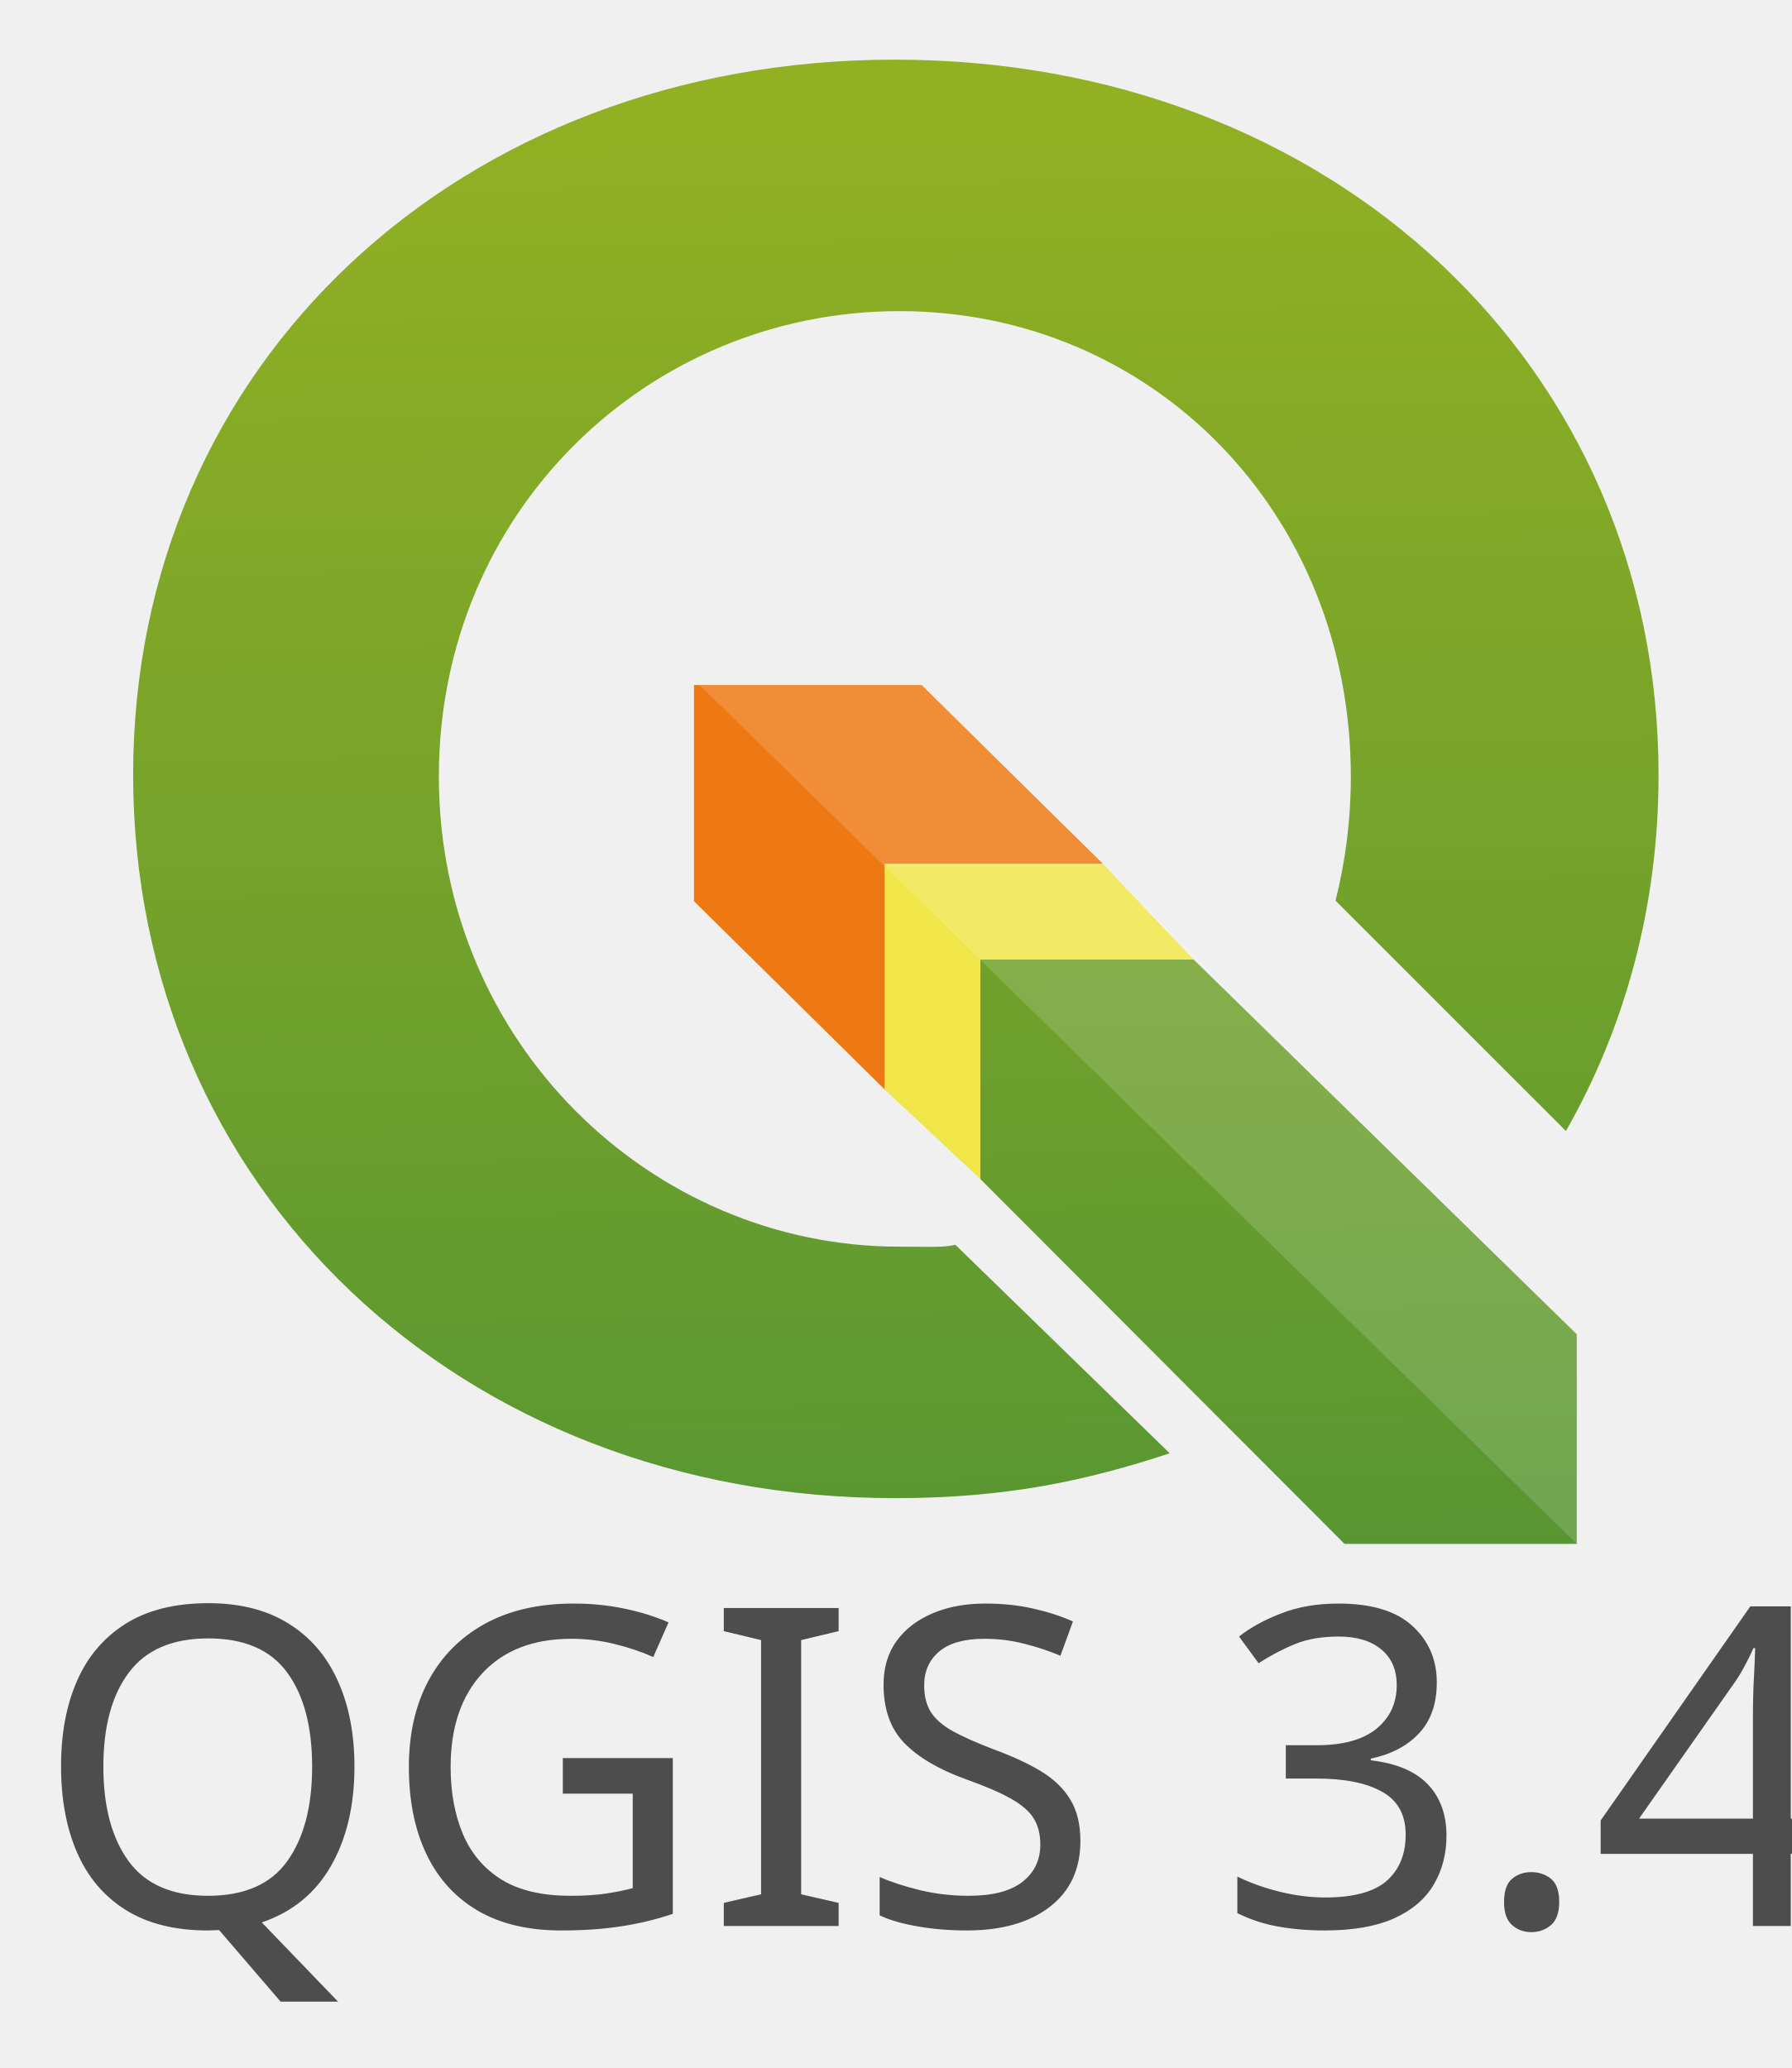
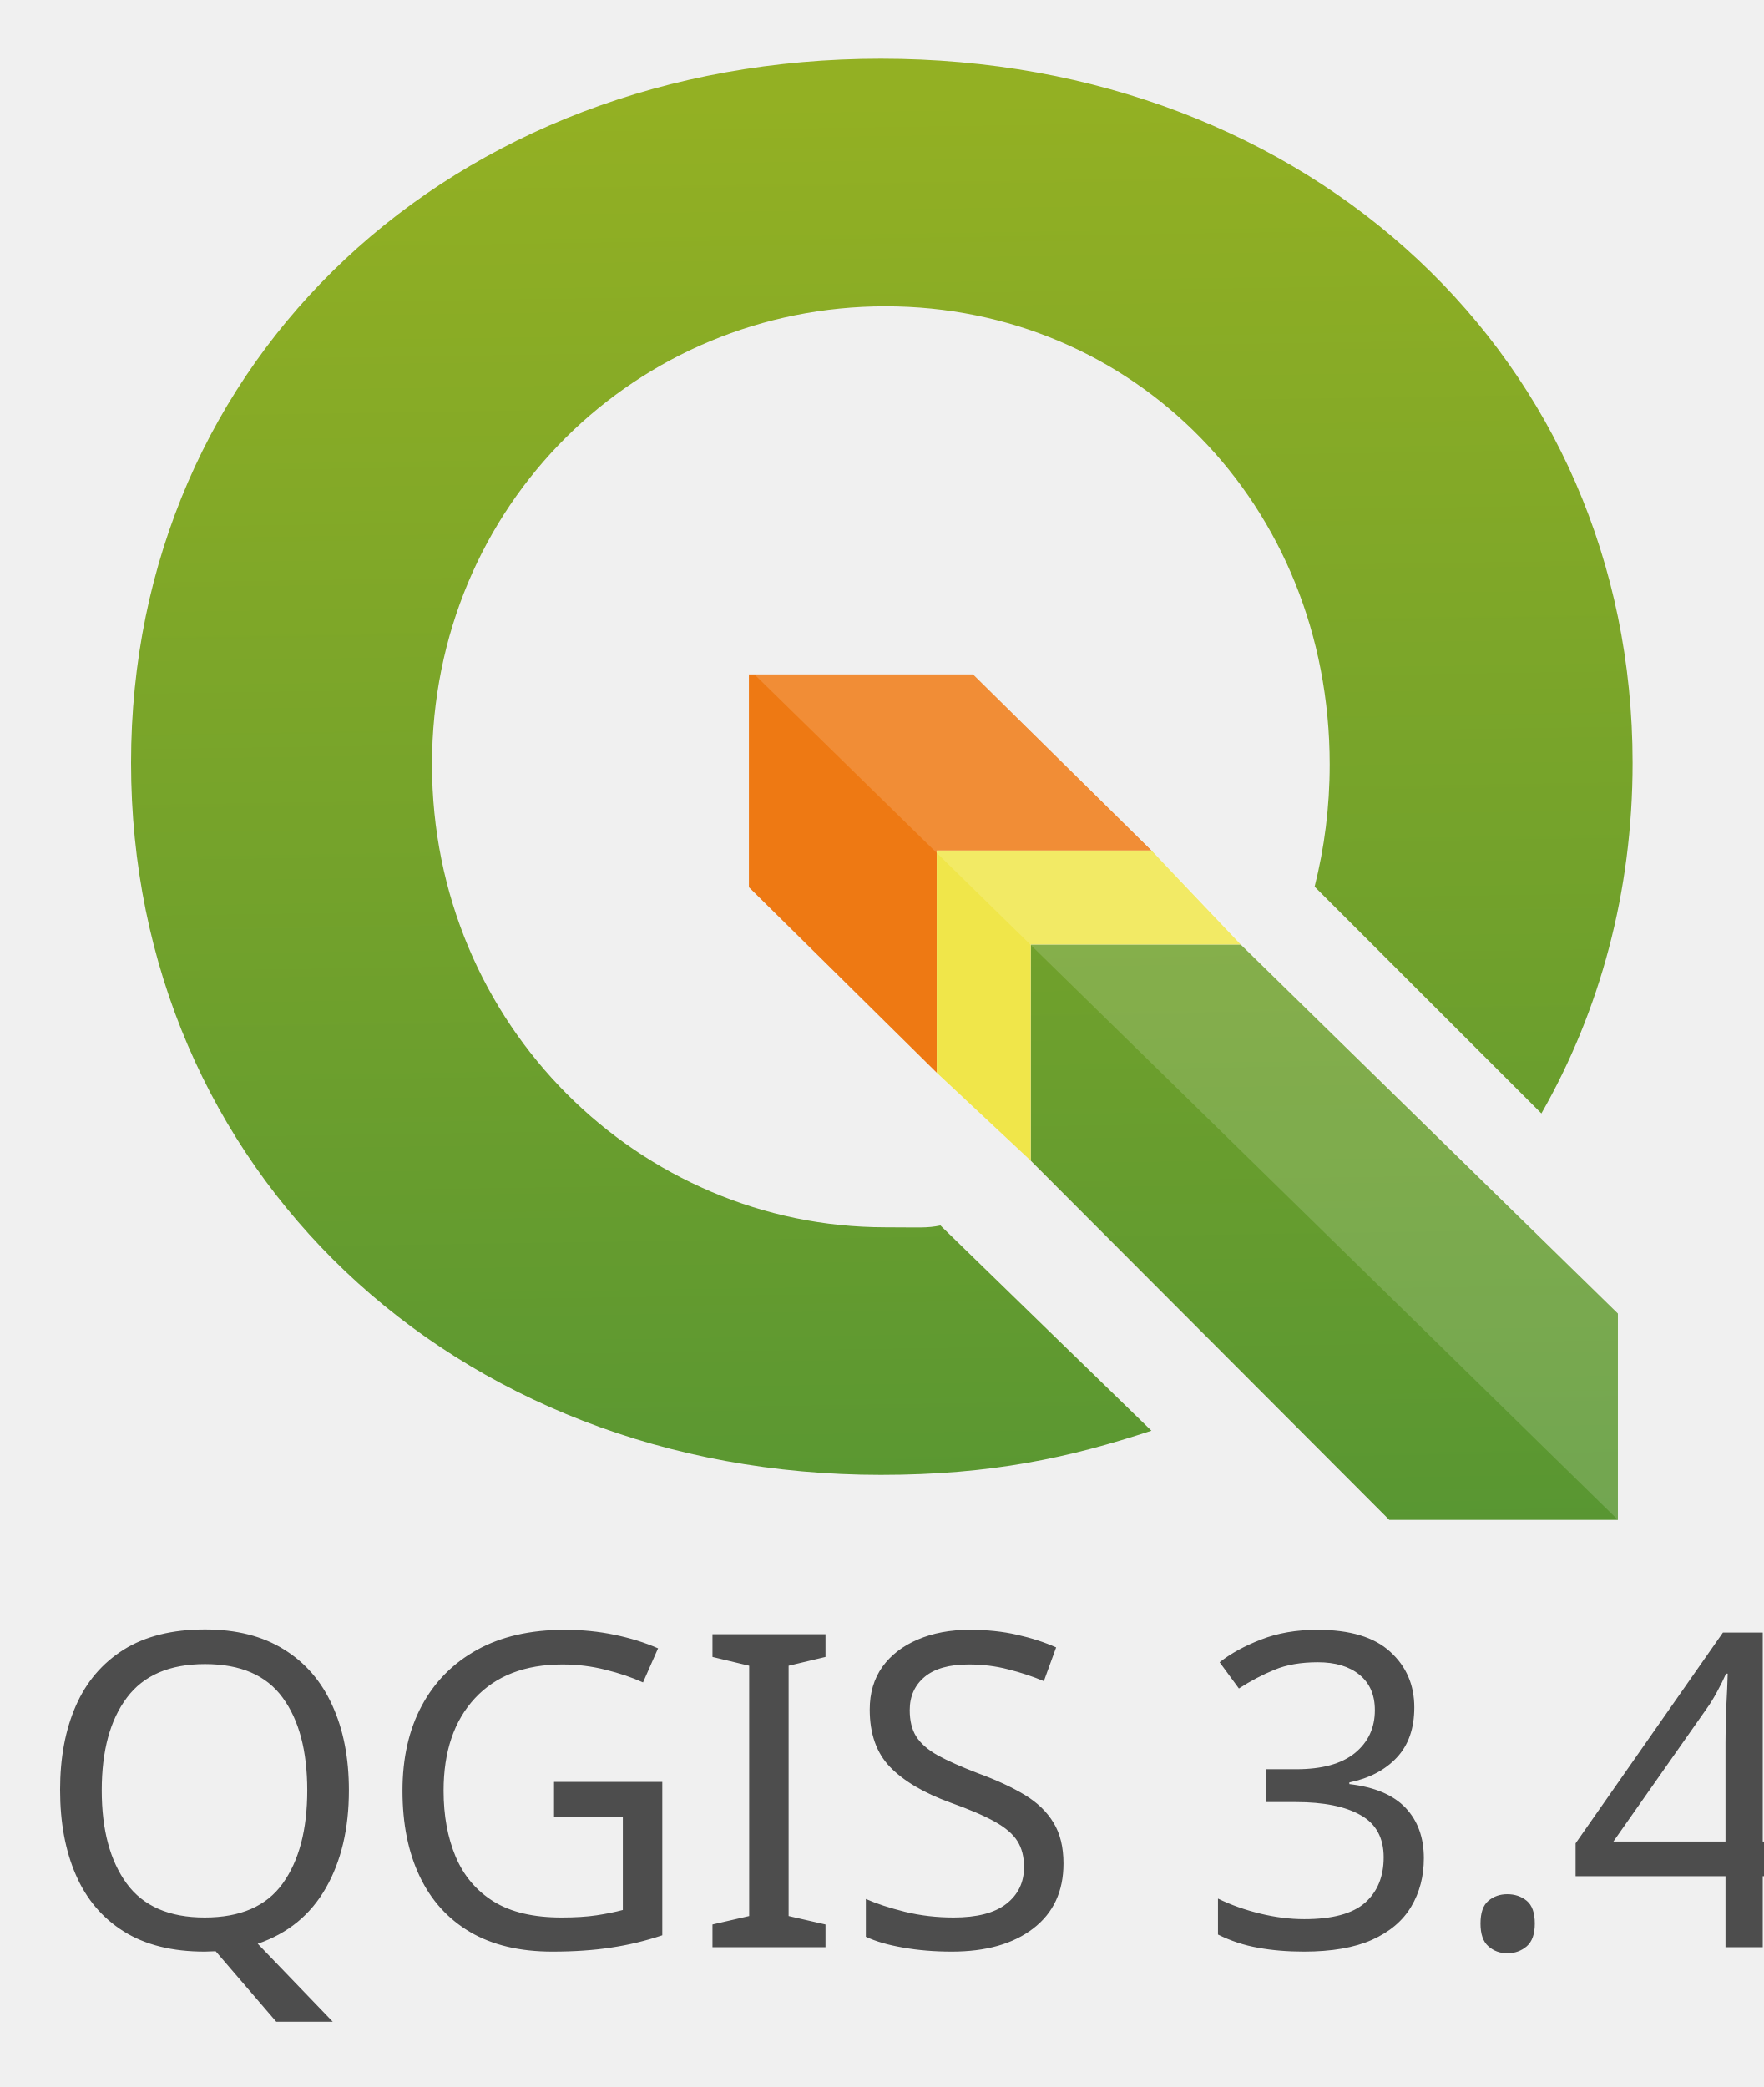
- <svg xmlns="http://www.w3.org/2000/svg" version="1.1" id="Layer_1" x="0px" y="0px" width="150.187" height="173.375" viewBox="0 0 150.187 173.375" enable-background="new 0 0 128 128" xml:space="preserve">
+ <svg xmlns="http://www.w3.org/2000/svg" version="1.1" id="Layer_1" x="0px" y="0px" width="150.187" height="177.729" viewBox="0 0 150.187 177.729" enable-background="new 0 0 128 128" xml:space="preserve">
  <defs id="defs25" />
-   <polygon fill="#ee7913" points="68.613,69.625 86.891,69.625 71.697,54.625 52.613,54.625 52.613,72.746 68.613,88.548 " id="polygon2" transform="translate(5.558927,2.808)" />
  <linearGradient id="SVGID_1_" gradientUnits="userSpaceOnUse" x1="402.524" y1="-220.871" x2="400.648" y2="-97.502" gradientTransform="matrix(1,0,0,-1,-300.5195,-92.5547)">
    <stop offset="0" style="stop-color:#589632" id="stop4" />
    <stop offset="1" style="stop-color:#93B023" id="stop6" />
  </linearGradient>
-   <polygon fill="url(#SVGID_1_)" points="126.613,109.057 94.488,77.625 76.613,77.625 76.613,96.033 107.143,126.625 126.613,126.625 " id="polygon9" style="fill:url(#SVGID_1_)" transform="translate(5.558927,2.808)" />
-   <polygon fill="#f0e64a" points="76.613,77.625 94.488,77.625 86.891,69.625 68.613,69.625 68.613,88.548 76.613,96.033 " id="polygon11" transform="translate(5.558927,2.808)" />
-   <linearGradient id="SVGID_2_" gradientUnits="userSpaceOnUse" x1="365.462" y1="-221.145" x2="363.592" y2="-98.227" gradientTransform="matrix(1,0,0,-1,-289.3584,-89.7467)">
+   <linearGradient id="SVGID_2_" gradientUnits="userSpaceOnUse" x1="365.462" y1="-221.145" x2="363.592" y2="-98.227" gradientTransform="matrix(1,0,0,-1,-300.5195,-92.5547)">
    <stop offset="0" style="stop-color:#589632" id="stop13" />
    <stop offset="1" style="stop-color:#93B023" id="stop15" />
  </linearGradient>
-   <path fill="url(#SVGID_2_)" d="m 80.084,104.36 c -1.165,0.242 -1.769,0.157 -4.685,0.157 -20.866,0 -38.612,-17.158 -38.612,-39.406 0,-22.248 17.551,-39.027 38.612,-39.027 21.061,0 37.833,16.78 37.833,39.027 0,3.619 -0.451,7.099 -1.284,10.398 l 19.313,19.311 c 4.979,-8.726 7.765,-18.869 7.765,-29.857 0,-34.289 -27.363,-59.963 -64.016,-59.963 -36.486,-0.001 -63.849,25.504 -63.849,59.962 0,34.625 27.363,60.638 63.848,60.638 9.417,0 16.069,-1.469 23.042,-3.761 z" id="path18" style="fill:url(#SVGID_2_)" />
-   <polygon opacity="0.15" fill="#ffffff" enable-background="new    " points="126.613,109.057 126.613,126.625 53.083,54.625 71.697,54.625 " id="polygon20" transform="translate(5.558927,2.808)" />
-   <text xml:space="preserve" style="font-style:normal;font-weight:normal;font-size:37.333px;line-height:1.25;font-family:sans-serif;fill:#000000;fill-opacity:1;stroke:none" x="2.835" y="161.469" id="text854">
-     <tspan id="tspan852" x="2.835" y="161.469" style="font-style:normal;font-variant:normal;font-weight:normal;font-stretch:normal;font-size:37.333px;font-family:Ubuntu;-inkscape-font-specification:Ubuntu;fill:#4d4d4d;fill-opacity:1">QGIS 3.4</tspan>
+   <g id="g857" transform="translate(11.16107,2.808)">
+     <polygon fill="#ee7913" points="52.613,54.625 52.613,72.746 68.613,88.548 68.613,69.625 86.891,69.625 71.697,54.625 " id="polygon2" />
+     <polygon fill="url(#SVGID_1_)" points="76.613,96.033 107.143,126.625 126.613,126.625 126.613,109.057 94.488,77.625 76.613,77.625 " id="polygon9" style="fill:url(#SVGID_1_)" />
+     <polygon fill="#f0e64a" points="68.613,69.625 68.613,88.548 76.613,96.033 76.613,77.625 94.488,77.625 86.891,69.625 " id="polygon11" />
+     <path fill="url(#SVGID_2_)" d="m 68.923,101.552 c -1.165,0.242 -1.769,0.157 -4.685,0.157 -20.866,0 -38.612,-17.158 -38.612,-39.406 0,-22.248 17.551,-39.027 38.612,-39.027 21.061,0 37.833,16.78 37.833,39.027 0,3.619 -0.451,7.099 -1.284,10.398 L 120.1,92.012 c 4.979,-8.726 7.765,-18.869 7.765,-29.857 C 127.865,27.866 100.502,2.192 63.849,2.192 27.363,2.191 0,27.696 0,62.154 c 0,34.625 27.363,60.638 63.848,60.638 9.417,0 16.069,-1.469 23.042,-3.761 z" id="path18" style="fill:url(#SVGID_2_)" />
+     <polygon opacity="0.15" fill="#ffffff" enable-background="new    " points="126.613,126.625 53.083,54.625 71.697,54.625 126.613,109.057 " id="polygon20" />
+   </g>
+   <text xml:space="preserve" style="font-style:normal;font-weight:normal;font-size:37.333px;line-height:1.25;font-family:sans-serif;fill:#000000;fill-opacity:1;stroke:none" x="2.835" y="165.822" id="text854">
+     <tspan id="tspan852" x="2.835" y="165.822" style="font-style:normal;font-variant:normal;font-weight:normal;font-stretch:normal;font-size:37.333px;font-family:Ubuntu;-inkscape-font-specification:Ubuntu;fill:#4d4d4d;fill-opacity:1">QGIS 3.4</tspan>
  </text>
</svg>
